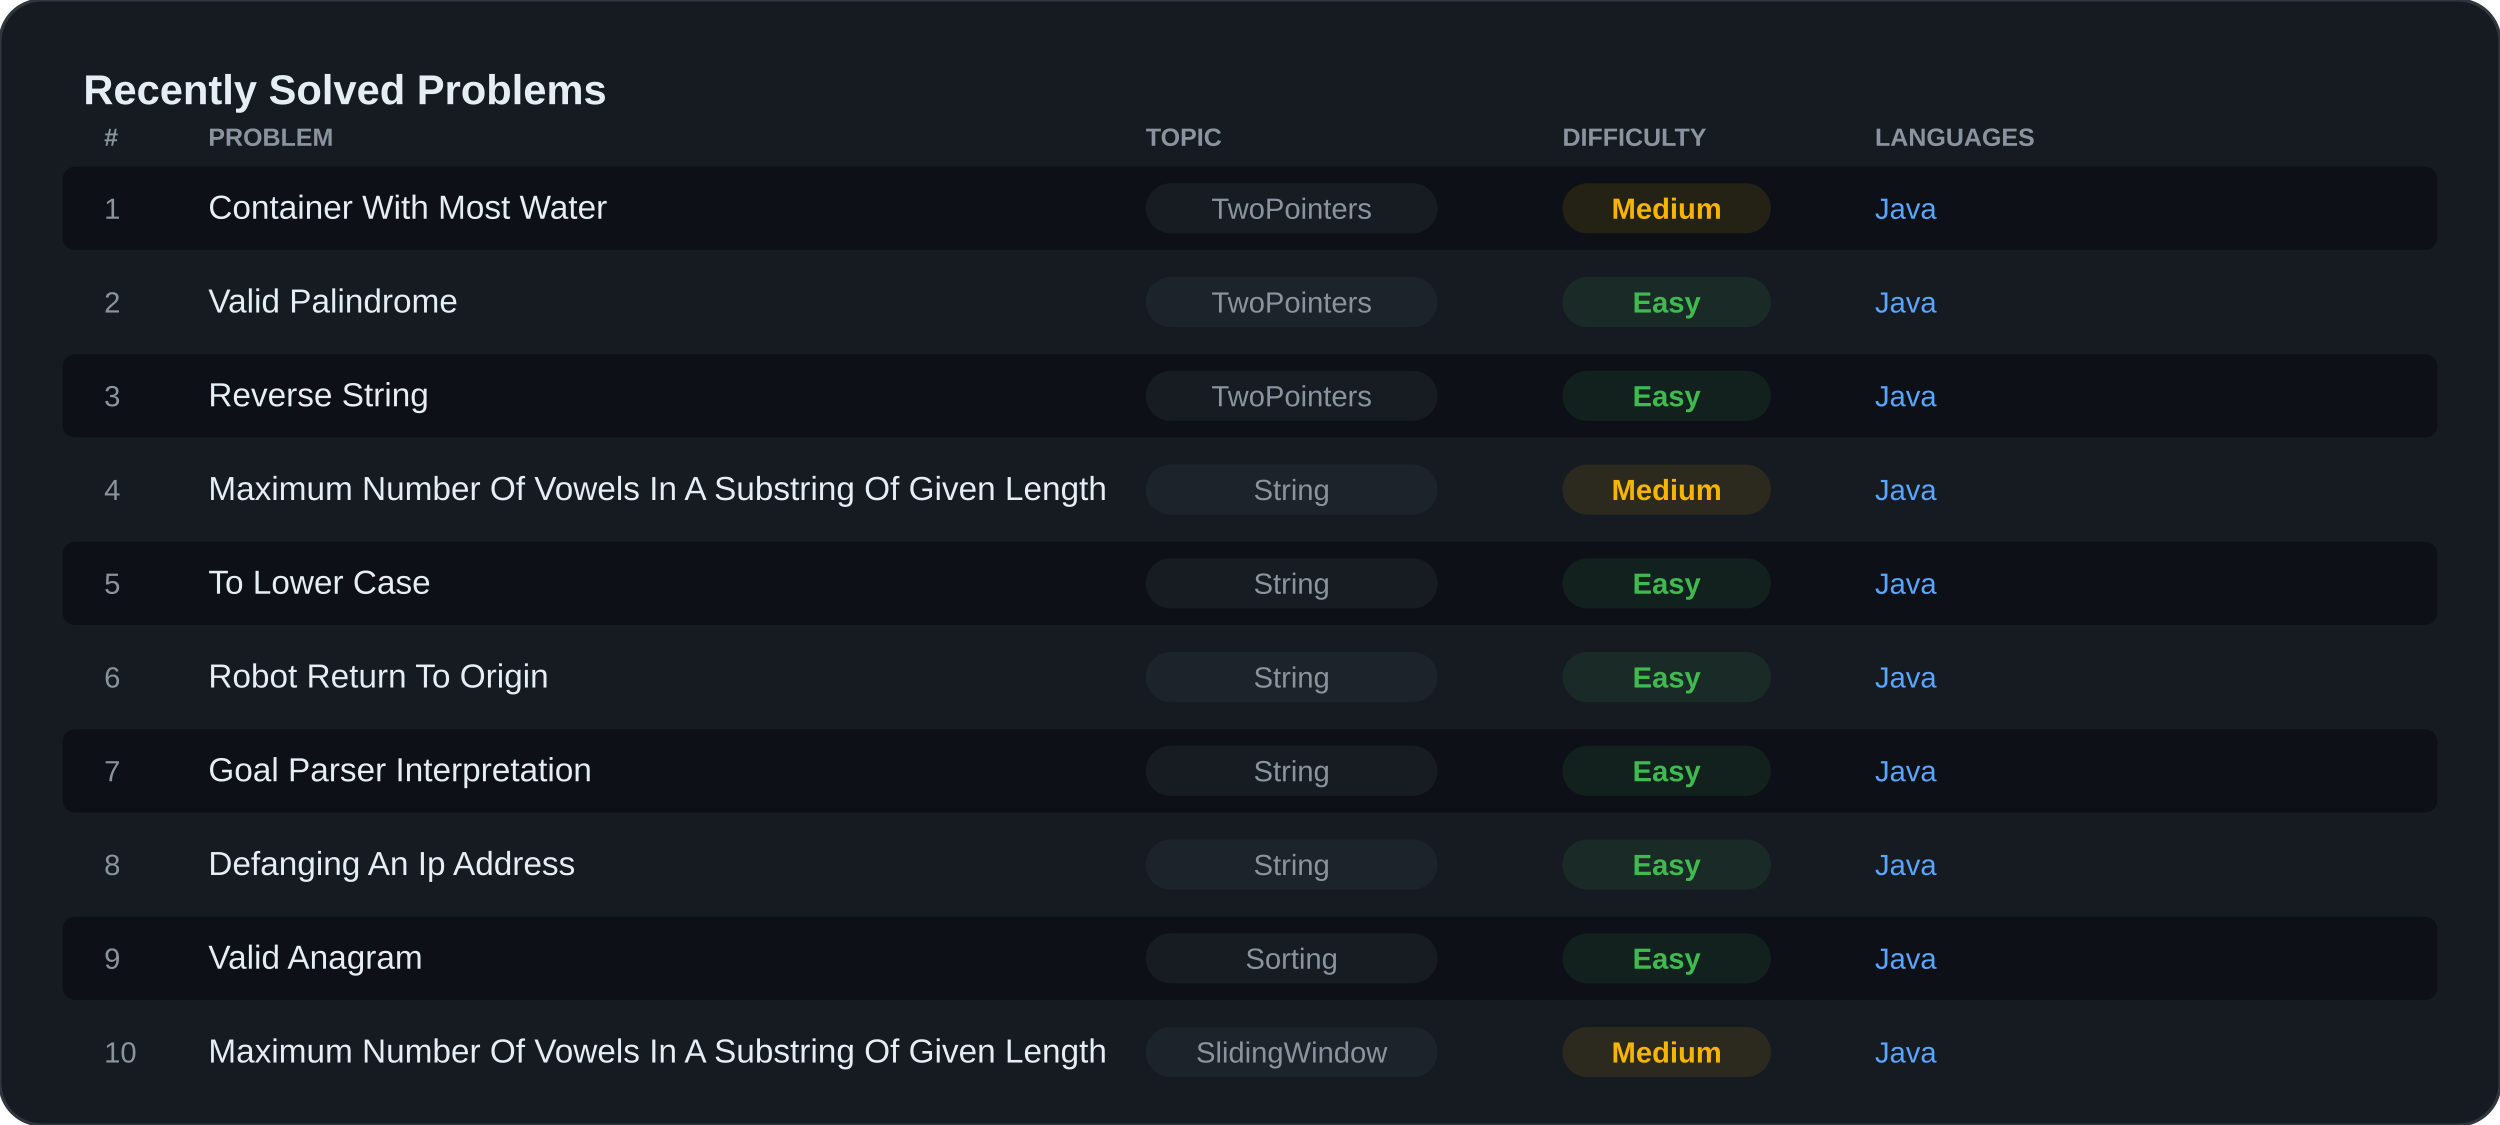
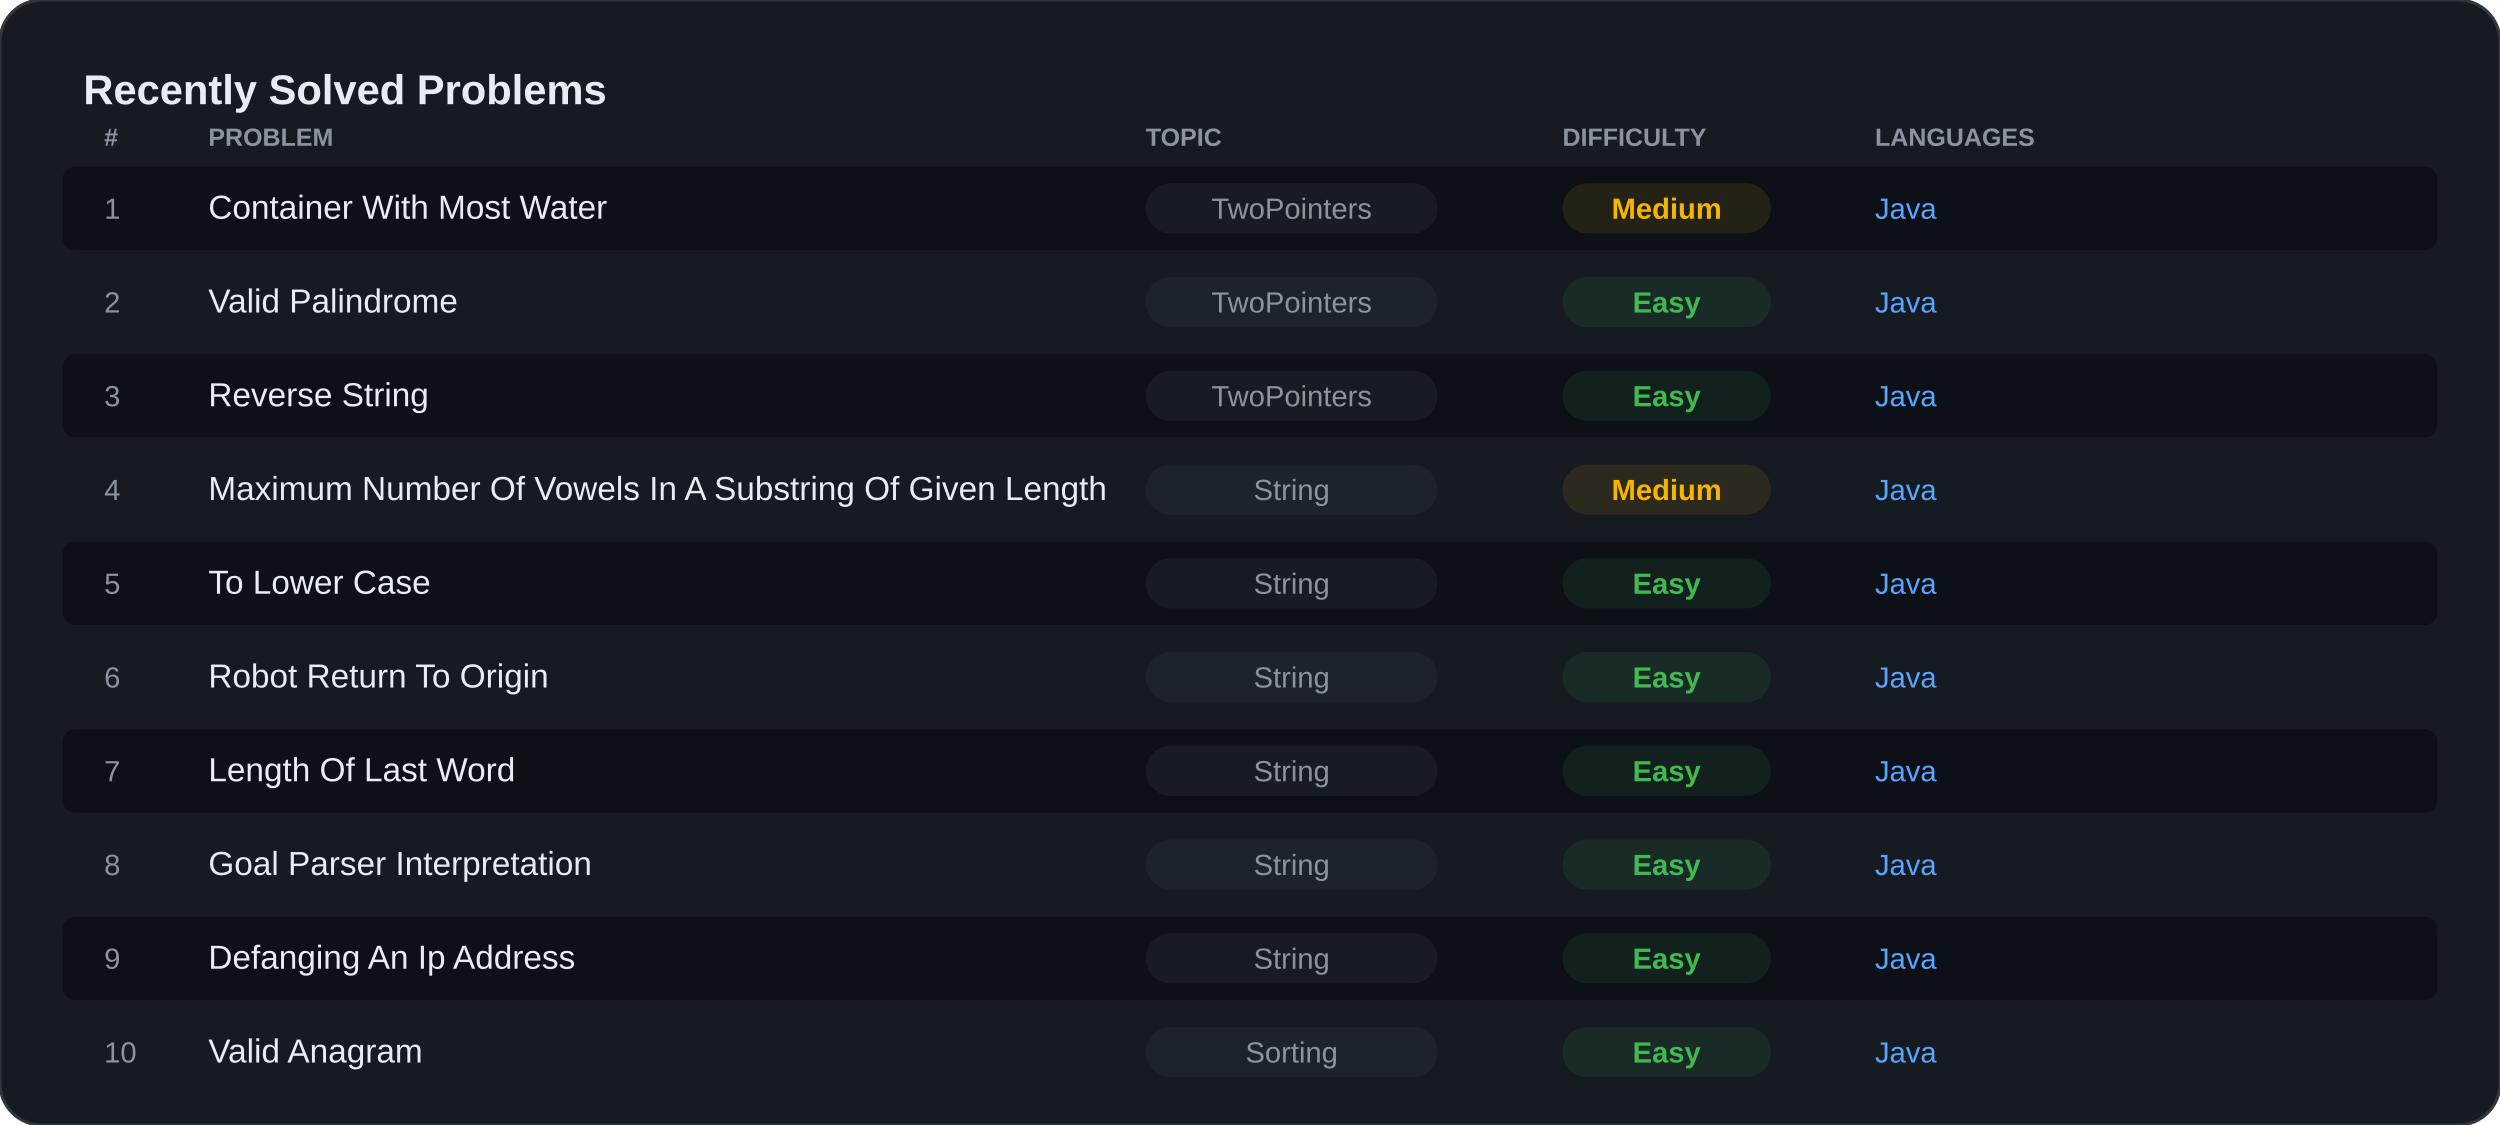
<svg xmlns="http://www.w3.org/2000/svg" width="100%" viewBox="0 0 1200 540" preserveAspectRatio="xMidYMid meet">
  <rect width="1200" height="540" rx="20" fill="#161B22" stroke="#30363D" stroke-width="1.5" />
  <text x="40" y="50" font-family="Segoe UI, Arial, sans-serif" font-size="20" font-weight="bold" fill="#E6EDF3">Recently Solved Problems</text>
  <text x="50" y="70" font-family="Segoe UI, Arial, sans-serif" font-size="12" fill="#8B949E" font-weight="bold">#</text>
  <text x="100" y="70" font-family="Segoe UI, Arial, sans-serif" font-size="12" fill="#8B949E" font-weight="bold">PROBLEM</text>
  <text x="550" y="70" font-family="Segoe UI, Arial, sans-serif" font-size="12" fill="#8B949E" font-weight="bold">TOPIC</text>
  <text x="750" y="70" font-family="Segoe UI, Arial, sans-serif" font-size="12" fill="#8B949E" font-weight="bold">DIFFICULTY</text>
  <text x="900" y="70" font-family="Segoe UI, Arial, sans-serif" font-size="12" fill="#8B949E" font-weight="bold">LANGUAGES</text>
  <rect x="30" y="80" width="1140" height="40" rx="6" fill="#0D1117" />
  <text x="50" y="105" font-family="Segoe UI, Arial, sans-serif" font-size="14" fill="#8B949E">1</text>
  <text x="100" y="105" font-family="Segoe UI, Arial, sans-serif" font-size="16" fill="#E6EDF3">Container With Most Water</text>
  <rect x="550" y="88" width="140" height="24" rx="12" fill="#30363D" opacity="0.3" />
  <text x="620" y="105" font-family="Segoe UI, Arial, sans-serif" font-size="14" fill="#8B949E" text-anchor="middle">TwoPointers</text>
  <rect x="750" y="88" width="100" height="24" rx="12" fill="#F7B500" opacity="0.1" />
  <text x="800" y="105" font-family="Segoe UI, Arial, sans-serif" font-size="14" font-weight="bold" fill="#F7B500" text-anchor="middle">Medium</text>
  <text x="900" y="105" font-family="Segoe UI, Arial, sans-serif" font-size="14" fill="#58A6FF">Java</text>
  <rect x="30" y="125" width="1140" height="40" rx="6" fill="#161B22" />
  <text x="50" y="150" font-family="Segoe UI, Arial, sans-serif" font-size="14" fill="#8B949E">2</text>
  <text x="100" y="150" font-family="Segoe UI, Arial, sans-serif" font-size="16" fill="#E6EDF3">Valid Palindrome</text>
  <rect x="550" y="133" width="140" height="24" rx="12" fill="#30363D" opacity="0.3" />
  <text x="620" y="150" font-family="Segoe UI, Arial, sans-serif" font-size="14" fill="#8B949E" text-anchor="middle">TwoPointers</text>
  <rect x="750" y="133" width="100" height="24" rx="12" fill="#3FB950" opacity="0.1" />
  <text x="800" y="150" font-family="Segoe UI, Arial, sans-serif" font-size="14" font-weight="bold" fill="#3FB950" text-anchor="middle">Easy</text>
  <text x="900" y="150" font-family="Segoe UI, Arial, sans-serif" font-size="14" fill="#58A6FF">Java</text>
  <rect x="30" y="170" width="1140" height="40" rx="6" fill="#0D1117" />
  <text x="50" y="195" font-family="Segoe UI, Arial, sans-serif" font-size="14" fill="#8B949E">3</text>
  <text x="100" y="195" font-family="Segoe UI, Arial, sans-serif" font-size="16" fill="#E6EDF3">Reverse String</text>
  <rect x="550" y="178" width="140" height="24" rx="12" fill="#30363D" opacity="0.3" />
  <text x="620" y="195" font-family="Segoe UI, Arial, sans-serif" font-size="14" fill="#8B949E" text-anchor="middle">TwoPointers</text>
  <rect x="750" y="178" width="100" height="24" rx="12" fill="#3FB950" opacity="0.1" />
  <text x="800" y="195" font-family="Segoe UI, Arial, sans-serif" font-size="14" font-weight="bold" fill="#3FB950" text-anchor="middle">Easy</text>
  <text x="900" y="195" font-family="Segoe UI, Arial, sans-serif" font-size="14" fill="#58A6FF">Java</text>
  <rect x="30" y="215" width="1140" height="40" rx="6" fill="#161B22" />
  <text x="50" y="240" font-family="Segoe UI, Arial, sans-serif" font-size="14" fill="#8B949E">4</text>
  <text x="100" y="240" font-family="Segoe UI, Arial, sans-serif" font-size="16" fill="#E6EDF3">Maximum Number Of Vowels In A Substring Of Given Length</text>
  <rect x="550" y="223" width="140" height="24" rx="12" fill="#30363D" opacity="0.3" />
  <text x="620" y="240" font-family="Segoe UI, Arial, sans-serif" font-size="14" fill="#8B949E" text-anchor="middle">String</text>
  <rect x="750" y="223" width="100" height="24" rx="12" fill="#F7B500" opacity="0.1" />
  <text x="800" y="240" font-family="Segoe UI, Arial, sans-serif" font-size="14" font-weight="bold" fill="#F7B500" text-anchor="middle">Medium</text>
  <text x="900" y="240" font-family="Segoe UI, Arial, sans-serif" font-size="14" fill="#58A6FF">Java</text>
  <rect x="30" y="260" width="1140" height="40" rx="6" fill="#0D1117" />
  <text x="50" y="285" font-family="Segoe UI, Arial, sans-serif" font-size="14" fill="#8B949E">5</text>
  <text x="100" y="285" font-family="Segoe UI, Arial, sans-serif" font-size="16" fill="#E6EDF3">To Lower Case</text>
  <rect x="550" y="268" width="140" height="24" rx="12" fill="#30363D" opacity="0.3" />
  <text x="620" y="285" font-family="Segoe UI, Arial, sans-serif" font-size="14" fill="#8B949E" text-anchor="middle">String</text>
  <rect x="750" y="268" width="100" height="24" rx="12" fill="#3FB950" opacity="0.1" />
  <text x="800" y="285" font-family="Segoe UI, Arial, sans-serif" font-size="14" font-weight="bold" fill="#3FB950" text-anchor="middle">Easy</text>
  <text x="900" y="285" font-family="Segoe UI, Arial, sans-serif" font-size="14" fill="#58A6FF">Java</text>
  <rect x="30" y="305" width="1140" height="40" rx="6" fill="#161B22" />
  <text x="50" y="330" font-family="Segoe UI, Arial, sans-serif" font-size="14" fill="#8B949E">6</text>
  <text x="100" y="330" font-family="Segoe UI, Arial, sans-serif" font-size="16" fill="#E6EDF3">Robot Return To Origin</text>
  <rect x="550" y="313" width="140" height="24" rx="12" fill="#30363D" opacity="0.3" />
  <text x="620" y="330" font-family="Segoe UI, Arial, sans-serif" font-size="14" fill="#8B949E" text-anchor="middle">String</text>
  <rect x="750" y="313" width="100" height="24" rx="12" fill="#3FB950" opacity="0.1" />
  <text x="800" y="330" font-family="Segoe UI, Arial, sans-serif" font-size="14" font-weight="bold" fill="#3FB950" text-anchor="middle">Easy</text>
  <text x="900" y="330" font-family="Segoe UI, Arial, sans-serif" font-size="14" fill="#58A6FF">Java</text>
  <rect x="30" y="350" width="1140" height="40" rx="6" fill="#0D1117" />
  <text x="50" y="375" font-family="Segoe UI, Arial, sans-serif" font-size="14" fill="#8B949E">7</text>
-   <text x="100" y="375" font-family="Segoe UI, Arial, sans-serif" font-size="16" fill="#E6EDF3">Goal Parser Interpretation</text>
+   <text x="100" y="375" font-family="Segoe UI, Arial, sans-serif" font-size="16" fill="#E6EDF3">Length Of Last Word</text>
  <rect x="550" y="358" width="140" height="24" rx="12" fill="#30363D" opacity="0.3" />
  <text x="620" y="375" font-family="Segoe UI, Arial, sans-serif" font-size="14" fill="#8B949E" text-anchor="middle">String</text>
  <rect x="750" y="358" width="100" height="24" rx="12" fill="#3FB950" opacity="0.1" />
  <text x="800" y="375" font-family="Segoe UI, Arial, sans-serif" font-size="14" font-weight="bold" fill="#3FB950" text-anchor="middle">Easy</text>
  <text x="900" y="375" font-family="Segoe UI, Arial, sans-serif" font-size="14" fill="#58A6FF">Java</text>
  <rect x="30" y="395" width="1140" height="40" rx="6" fill="#161B22" />
  <text x="50" y="420" font-family="Segoe UI, Arial, sans-serif" font-size="14" fill="#8B949E">8</text>
-   <text x="100" y="420" font-family="Segoe UI, Arial, sans-serif" font-size="16" fill="#E6EDF3">Defanging An Ip Address</text>
+   <text x="100" y="420" font-family="Segoe UI, Arial, sans-serif" font-size="16" fill="#E6EDF3">Goal Parser Interpretation</text>
  <rect x="550" y="403" width="140" height="24" rx="12" fill="#30363D" opacity="0.3" />
  <text x="620" y="420" font-family="Segoe UI, Arial, sans-serif" font-size="14" fill="#8B949E" text-anchor="middle">String</text>
  <rect x="750" y="403" width="100" height="24" rx="12" fill="#3FB950" opacity="0.1" />
  <text x="800" y="420" font-family="Segoe UI, Arial, sans-serif" font-size="14" font-weight="bold" fill="#3FB950" text-anchor="middle">Easy</text>
  <text x="900" y="420" font-family="Segoe UI, Arial, sans-serif" font-size="14" fill="#58A6FF">Java</text>
  <rect x="30" y="440" width="1140" height="40" rx="6" fill="#0D1117" />
  <text x="50" y="465" font-family="Segoe UI, Arial, sans-serif" font-size="14" fill="#8B949E">9</text>
-   <text x="100" y="465" font-family="Segoe UI, Arial, sans-serif" font-size="16" fill="#E6EDF3">Valid Anagram</text>
+   <text x="100" y="465" font-family="Segoe UI, Arial, sans-serif" font-size="16" fill="#E6EDF3">Defanging An Ip Address</text>
  <rect x="550" y="448" width="140" height="24" rx="12" fill="#30363D" opacity="0.3" />
-   <text x="620" y="465" font-family="Segoe UI, Arial, sans-serif" font-size="14" fill="#8B949E" text-anchor="middle">Sorting</text>
+   <text x="620" y="465" font-family="Segoe UI, Arial, sans-serif" font-size="14" fill="#8B949E" text-anchor="middle">String</text>
  <rect x="750" y="448" width="100" height="24" rx="12" fill="#3FB950" opacity="0.1" />
  <text x="800" y="465" font-family="Segoe UI, Arial, sans-serif" font-size="14" font-weight="bold" fill="#3FB950" text-anchor="middle">Easy</text>
  <text x="900" y="465" font-family="Segoe UI, Arial, sans-serif" font-size="14" fill="#58A6FF">Java</text>
  <rect x="30" y="485" width="1140" height="40" rx="6" fill="#161B22" />
  <text x="50" y="510" font-family="Segoe UI, Arial, sans-serif" font-size="14" fill="#8B949E">10</text>
-   <text x="100" y="510" font-family="Segoe UI, Arial, sans-serif" font-size="16" fill="#E6EDF3">Maximum Number Of Vowels In A Substring Of Given Length</text>
+   <text x="100" y="510" font-family="Segoe UI, Arial, sans-serif" font-size="16" fill="#E6EDF3">Valid Anagram</text>
  <rect x="550" y="493" width="140" height="24" rx="12" fill="#30363D" opacity="0.3" />
-   <text x="620" y="510" font-family="Segoe UI, Arial, sans-serif" font-size="14" fill="#8B949E" text-anchor="middle">SlidingWindow</text>
-   <rect x="750" y="493" width="100" height="24" rx="12" fill="#F7B500" opacity="0.1" />
-   <text x="800" y="510" font-family="Segoe UI, Arial, sans-serif" font-size="14" font-weight="bold" fill="#F7B500" text-anchor="middle">Medium</text>
+   <text x="620" y="510" font-family="Segoe UI, Arial, sans-serif" font-size="14" fill="#8B949E" text-anchor="middle">Sorting</text>
+   <rect x="750" y="493" width="100" height="24" rx="12" fill="#3FB950" opacity="0.1" />
+   <text x="800" y="510" font-family="Segoe UI, Arial, sans-serif" font-size="14" font-weight="bold" fill="#3FB950" text-anchor="middle">Easy</text>
  <text x="900" y="510" font-family="Segoe UI, Arial, sans-serif" font-size="14" fill="#58A6FF">Java</text>
</svg>
